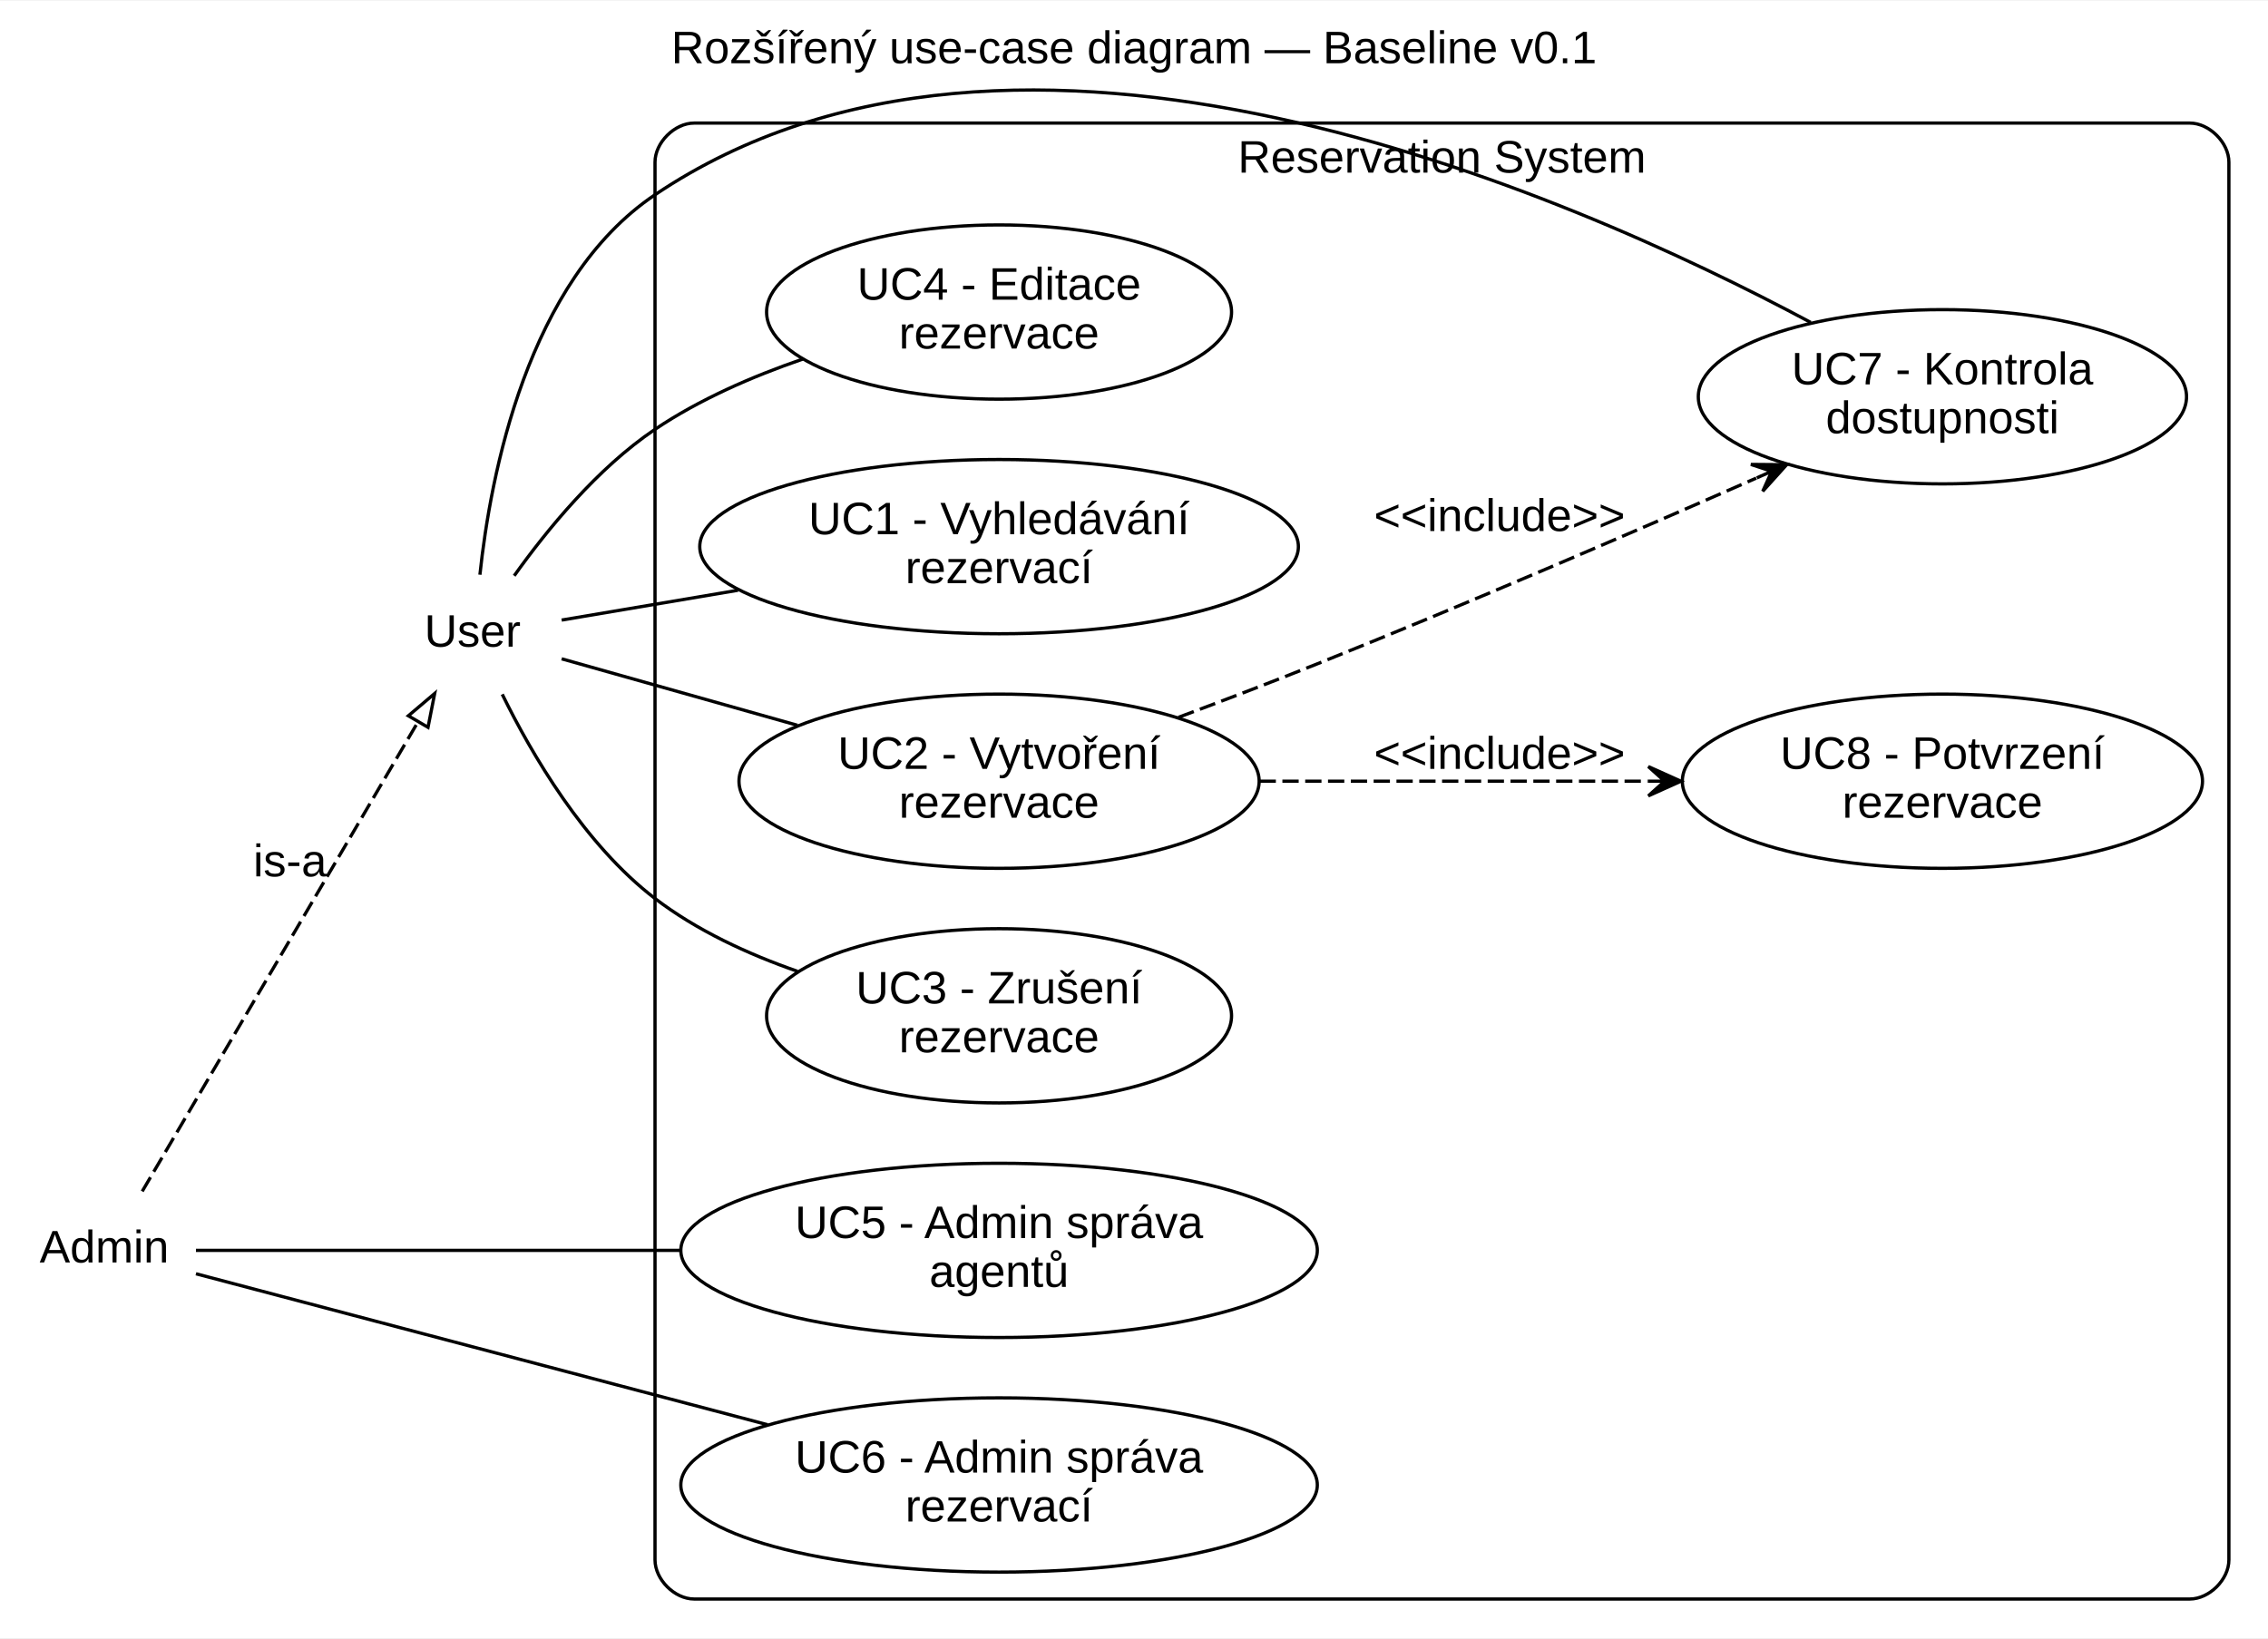
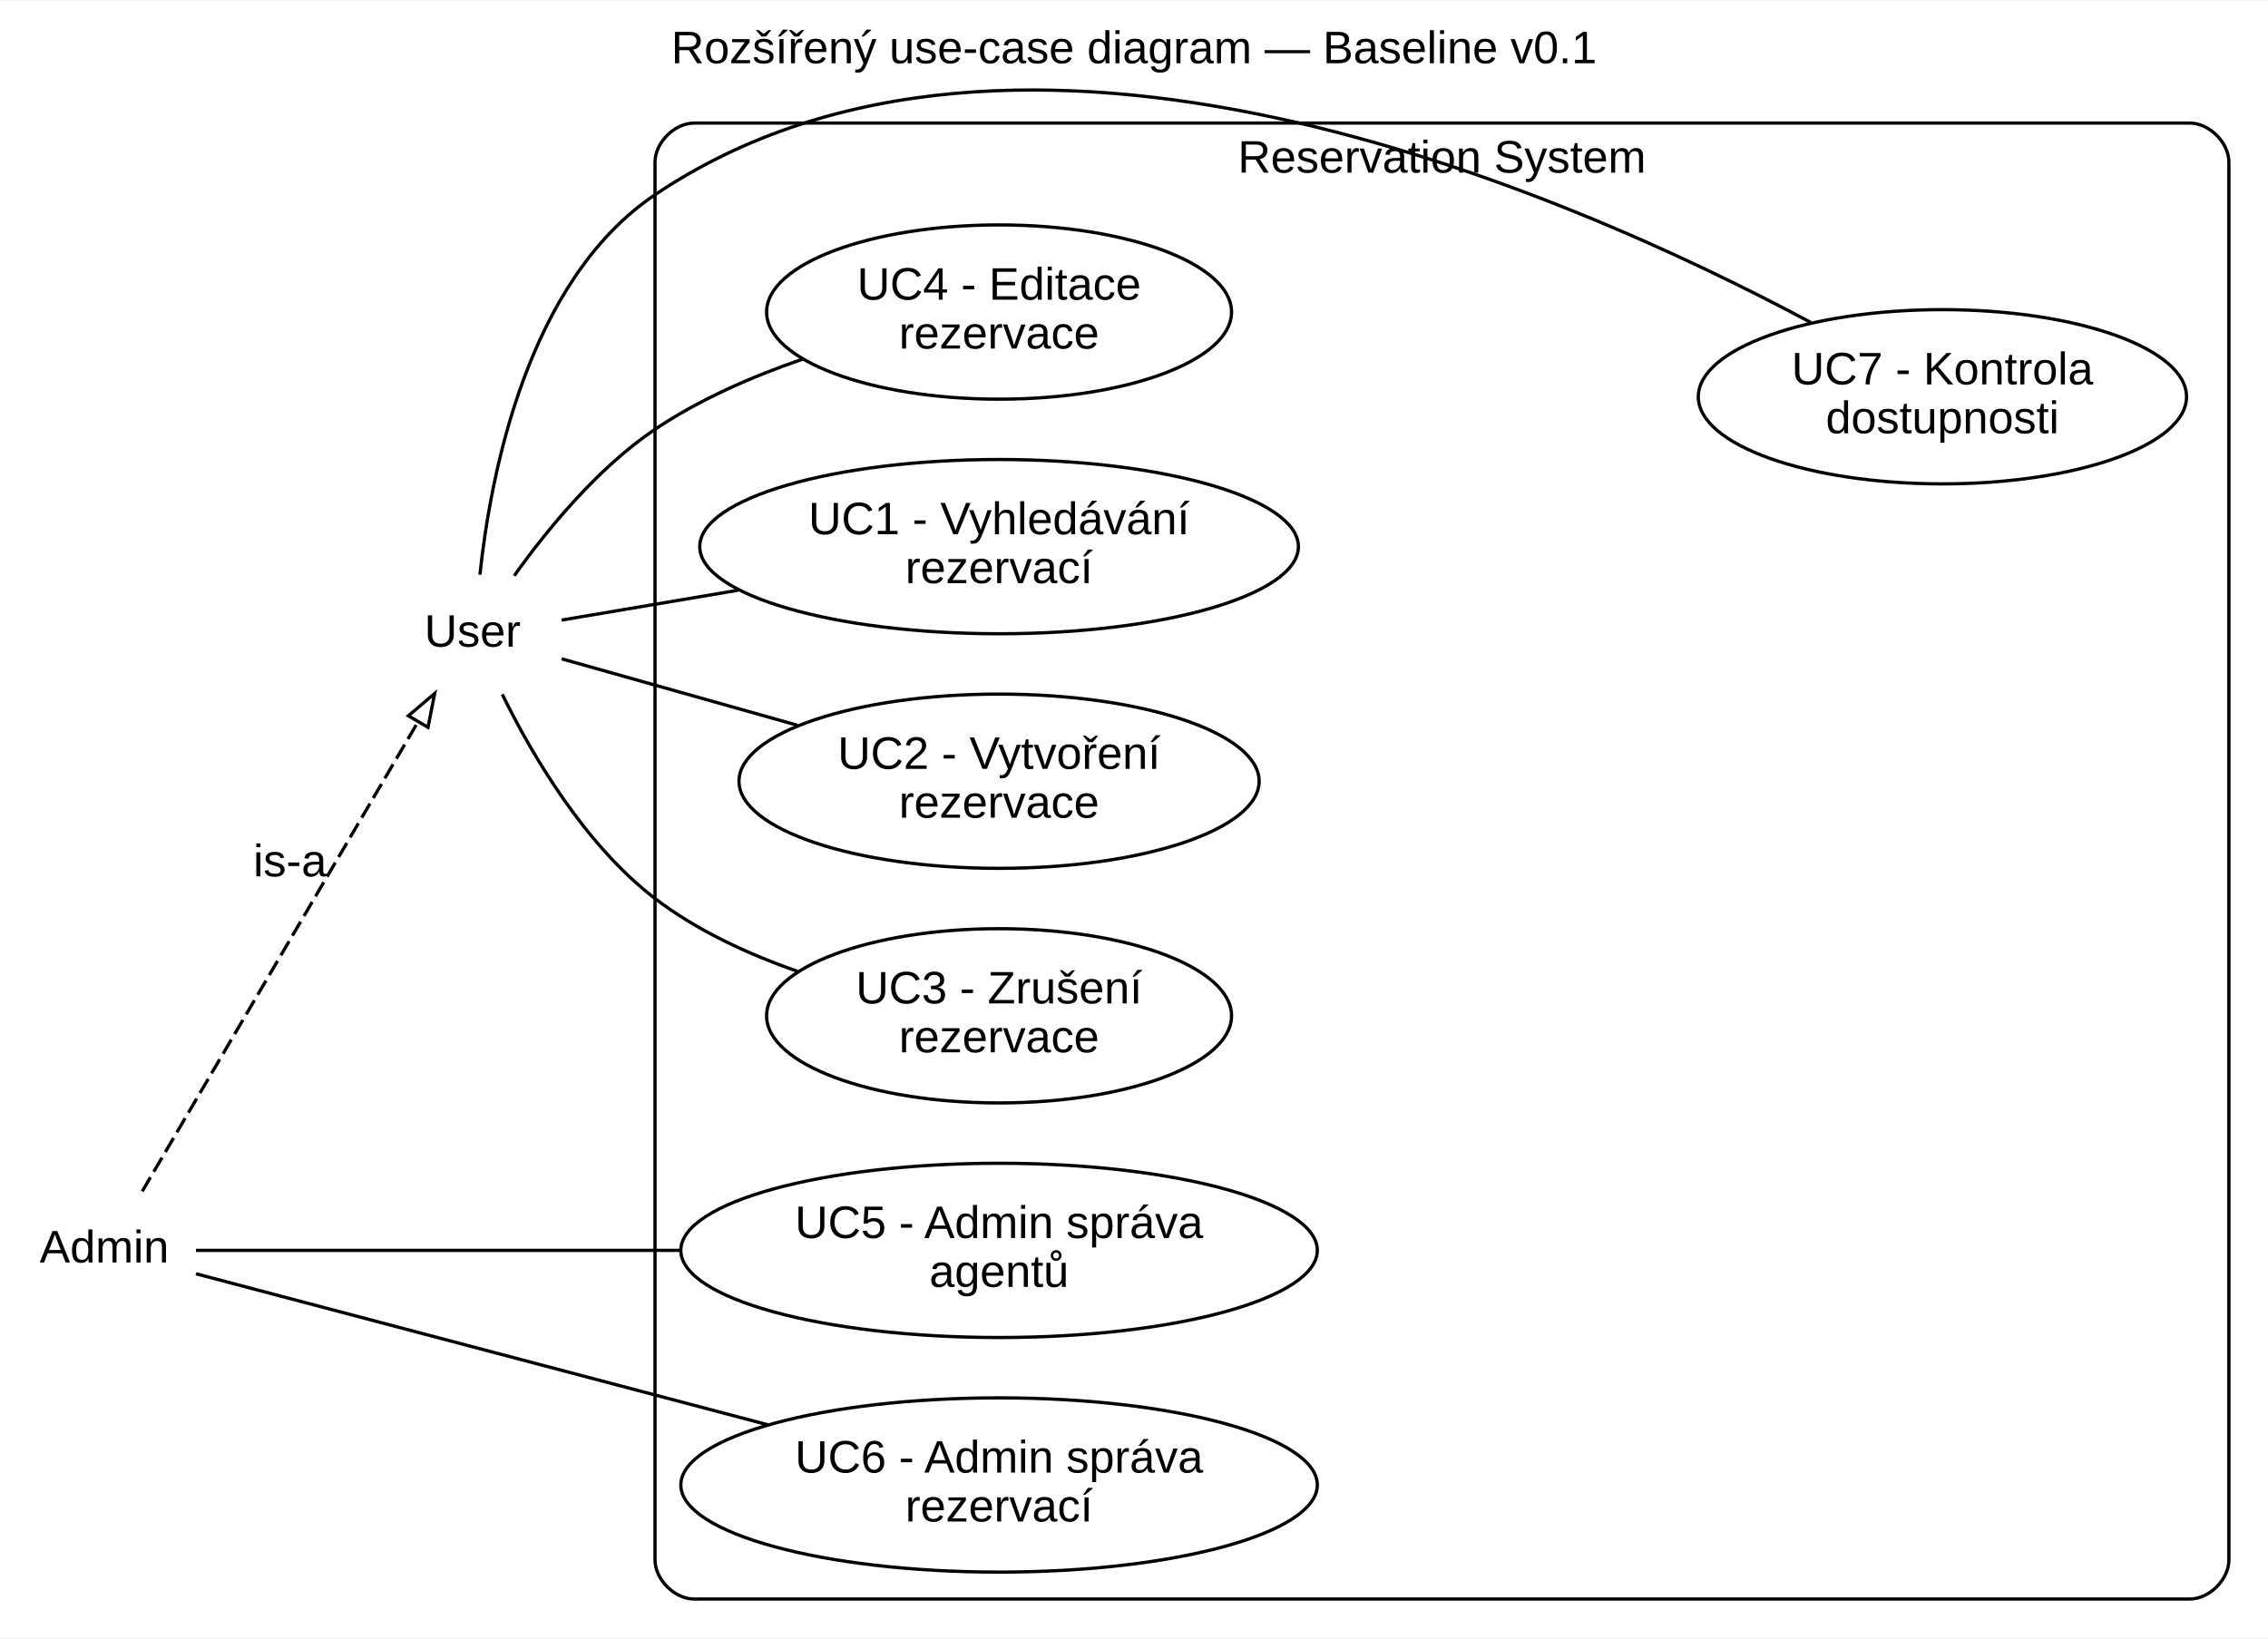
<svg xmlns="http://www.w3.org/2000/svg" width="696pt" height="503pt" viewBox="0.00 0.00 695.97 502.57">
  <g id="graph0" class="graph" transform="scale(1 1) rotate(0) translate(4 498.57)">
    <polygon fill="white" stroke="transparent" points="-4,4 -4,-498.57 691.97,-498.57 691.97,4 -4,4" />
    <text text-anchor="middle" x="343.98" y="-479.37" font-family="Arial" font-size="14.00">Rozšířený use-case diagram — Baseline v0.1</text>
    <g id="clust1" class="cluster">
      <path fill="none" stroke="black" d="M209,-8C209,-8 667.97,-8 667.97,-8 673.97,-8 679.97,-14 679.97,-20 679.97,-20 679.97,-449 679.97,-449 679.97,-455 673.97,-461 667.97,-461 667.97,-461 209,-461 209,-461 203,-461 197,-455 197,-449 197,-449 197,-20 197,-20 197,-14 203,-8 209,-8" />
      <text text-anchor="middle" x="438.48" y="-445.8" font-family="Arial" font-size="14.00">Reservation System</text>
    </g>
    <g id="node1" class="node">
      <text text-anchor="middle" x="141" y="-300.3" font-family="Arial" font-size="14.00">User</text>
    </g>
    <g id="node3" class="node">
      <ellipse fill="none" stroke="black" cx="302.58" cy="-331" rx="91.85" ry="26.74" />
      <text text-anchor="middle" x="302.58" y="-334.8" font-family="Arial" font-size="14.00">UC1 - Vyhledávání</text>
      <text text-anchor="middle" x="302.58" y="-319.8" font-family="Arial" font-size="14.00">rezervací</text>
    </g>
    <g id="edge1" class="edge">
      <path fill="none" stroke="black" d="M168.35,-308.46C183.31,-310.99 202.91,-314.31 222.46,-317.61" />
    </g>
    <g id="node4" class="node">
      <ellipse fill="none" stroke="black" cx="302.58" cy="-259" rx="79.81" ry="26.74" />
      <text text-anchor="middle" x="302.58" y="-262.8" font-family="Arial" font-size="14.00">UC2 - Vytvoření</text>
      <text text-anchor="middle" x="302.58" y="-247.8" font-family="Arial" font-size="14.00">rezervace</text>
    </g>
    <g id="edge2" class="edge">
      <path fill="none" stroke="black" d="M168.35,-296.57C188,-291.03 215.66,-283.23 240.69,-276.17" />
    </g>
    <g id="node5" class="node">
      <ellipse fill="none" stroke="black" cx="302.58" cy="-187" rx="71.34" ry="26.74" />
      <text text-anchor="middle" x="302.58" y="-190.8" font-family="Arial" font-size="14.00">UC3 - Zrušení</text>
      <text text-anchor="middle" x="302.58" y="-175.8" font-family="Arial" font-size="14.00">rezervace</text>
    </g>
    <g id="edge3" class="edge">
      <path fill="none" stroke="black" d="M150.12,-285.68C159.11,-267.38 175.26,-239.63 197,-223 209.81,-213.2 225.48,-205.96 240.74,-200.65" />
    </g>
    <g id="node6" class="node">
      <ellipse fill="none" stroke="black" cx="302.58" cy="-403" rx="71.34" ry="26.74" />
      <text text-anchor="middle" x="302.58" y="-406.8" font-family="Arial" font-size="14.00">UC4 - Editace</text>
      <text text-anchor="middle" x="302.58" y="-391.8" font-family="Arial" font-size="14.00">rezervace</text>
    </g>
    <g id="edge4" class="edge">
      <path fill="none" stroke="black" d="M153.79,-322.06C163.79,-336.08 179.29,-355.08 197,-367 210.62,-376.17 226.81,-383.22 242.33,-388.56" />
    </g>
    <g id="node9" class="node">
      <ellipse fill="none" stroke="black" cx="592.06" cy="-377" rx="74.91" ry="26.74" />
      <text text-anchor="middle" x="592.06" y="-380.8" font-family="Arial" font-size="14.00">UC7 - Kontrola</text>
      <text text-anchor="middle" x="592.06" y="-365.8" font-family="Arial" font-size="14.00">dostupnosti</text>
    </g>
    <g id="edge5" class="edge">
      <path fill="none" stroke="black" d="M143.27,-322.38C146.48,-352.73 157.73,-412.59 197,-439 308.06,-513.68 476,-440.28 551.66,-399.81" />
    </g>
    <g id="node2" class="node">
      <text text-anchor="middle" x="28" y="-111.3" font-family="Arial" font-size="14.00">Admin</text>
    </g>
    <g id="edge8" class="edge">
      <path fill="none" stroke="black" stroke-dasharray="5,2" d="M39.64,-133.12C59.29,-166.57 101.32,-238.13 124.26,-277.2" />
      <polygon fill="none" stroke="black" points="121.31,-279.08 129.39,-285.93 127.34,-275.54 121.31,-279.08" />
      <text text-anchor="middle" x="85" y="-229.8" font-family="Arial" font-size="14.00">is-a</text>
    </g>
    <g id="node7" class="node">
      <ellipse fill="none" stroke="black" cx="302.58" cy="-115" rx="97.66" ry="26.74" />
      <text text-anchor="middle" x="302.58" y="-118.8" font-family="Arial" font-size="14.00">UC5 - Admin správa</text>
      <text text-anchor="middle" x="302.58" y="-103.8" font-family="Arial" font-size="14.00">agentů</text>
    </g>
    <g id="edge6" class="edge">
      <path fill="none" stroke="black" d="M56.13,-115C90.61,-115 151.97,-115 204.71,-115" />
    </g>
    <g id="node8" class="node">
      <ellipse fill="none" stroke="black" cx="302.58" cy="-43" rx="97.66" ry="26.74" />
      <text text-anchor="middle" x="302.58" y="-46.8" font-family="Arial" font-size="14.00">UC6 - Admin správa</text>
      <text text-anchor="middle" x="302.58" y="-31.8" font-family="Arial" font-size="14.00">rezervací</text>
    </g>
    <g id="edge7" class="edge">
      <path fill="none" stroke="black" d="M56.13,-107.83C96.67,-97.13 174.37,-76.6 231.53,-61.5" />
    </g>
-     <g id="edge9" class="edge">
-       <path fill="none" stroke="black" stroke-dasharray="5,2" d="M357.65,-278.62C371.56,-283.82 386.46,-289.51 400.16,-295 445.84,-313.31 497.06,-335.4 534.93,-352.03" />
-       <polygon fill="black" stroke="black" points="544.26,-356.14 533.29,-356.23 539.68,-354.12 535.11,-352.11 535.11,-352.11 535.11,-352.11 539.68,-354.12 536.92,-347.99 544.26,-356.14 544.26,-356.14" />
-       <text text-anchor="middle" x="456.16" y="-335.8" font-family="Arial" font-size="14.00">&lt;&lt;include&gt;&gt;</text>
-     </g>
-     <g id="node10" class="node">
-       <ellipse fill="none" stroke="black" cx="592.06" cy="-259" rx="79.81" ry="26.74" />
-       <text text-anchor="middle" x="592.06" y="-262.8" font-family="Arial" font-size="14.00">UC8 - Potvrzení</text>
-       <text text-anchor="middle" x="592.06" y="-247.8" font-family="Arial" font-size="14.00">rezervace</text>
-     </g>
-     <g id="edge10" class="edge">
-       <path fill="none" stroke="black" stroke-dasharray="5,2" d="M382.52,-259C419.44,-259 463.59,-259 501.73,-259" />
-       <polygon fill="black" stroke="black" points="511.81,-259 501.81,-263.5 506.81,-259 501.81,-259 501.81,-259 501.81,-259 506.81,-259 501.81,-254.5 511.81,-259 511.81,-259" />
-       <text text-anchor="middle" x="456.16" y="-262.8" font-family="Arial" font-size="14.00">&lt;&lt;include&gt;&gt;</text>
-     </g>
  </g>
</svg>
